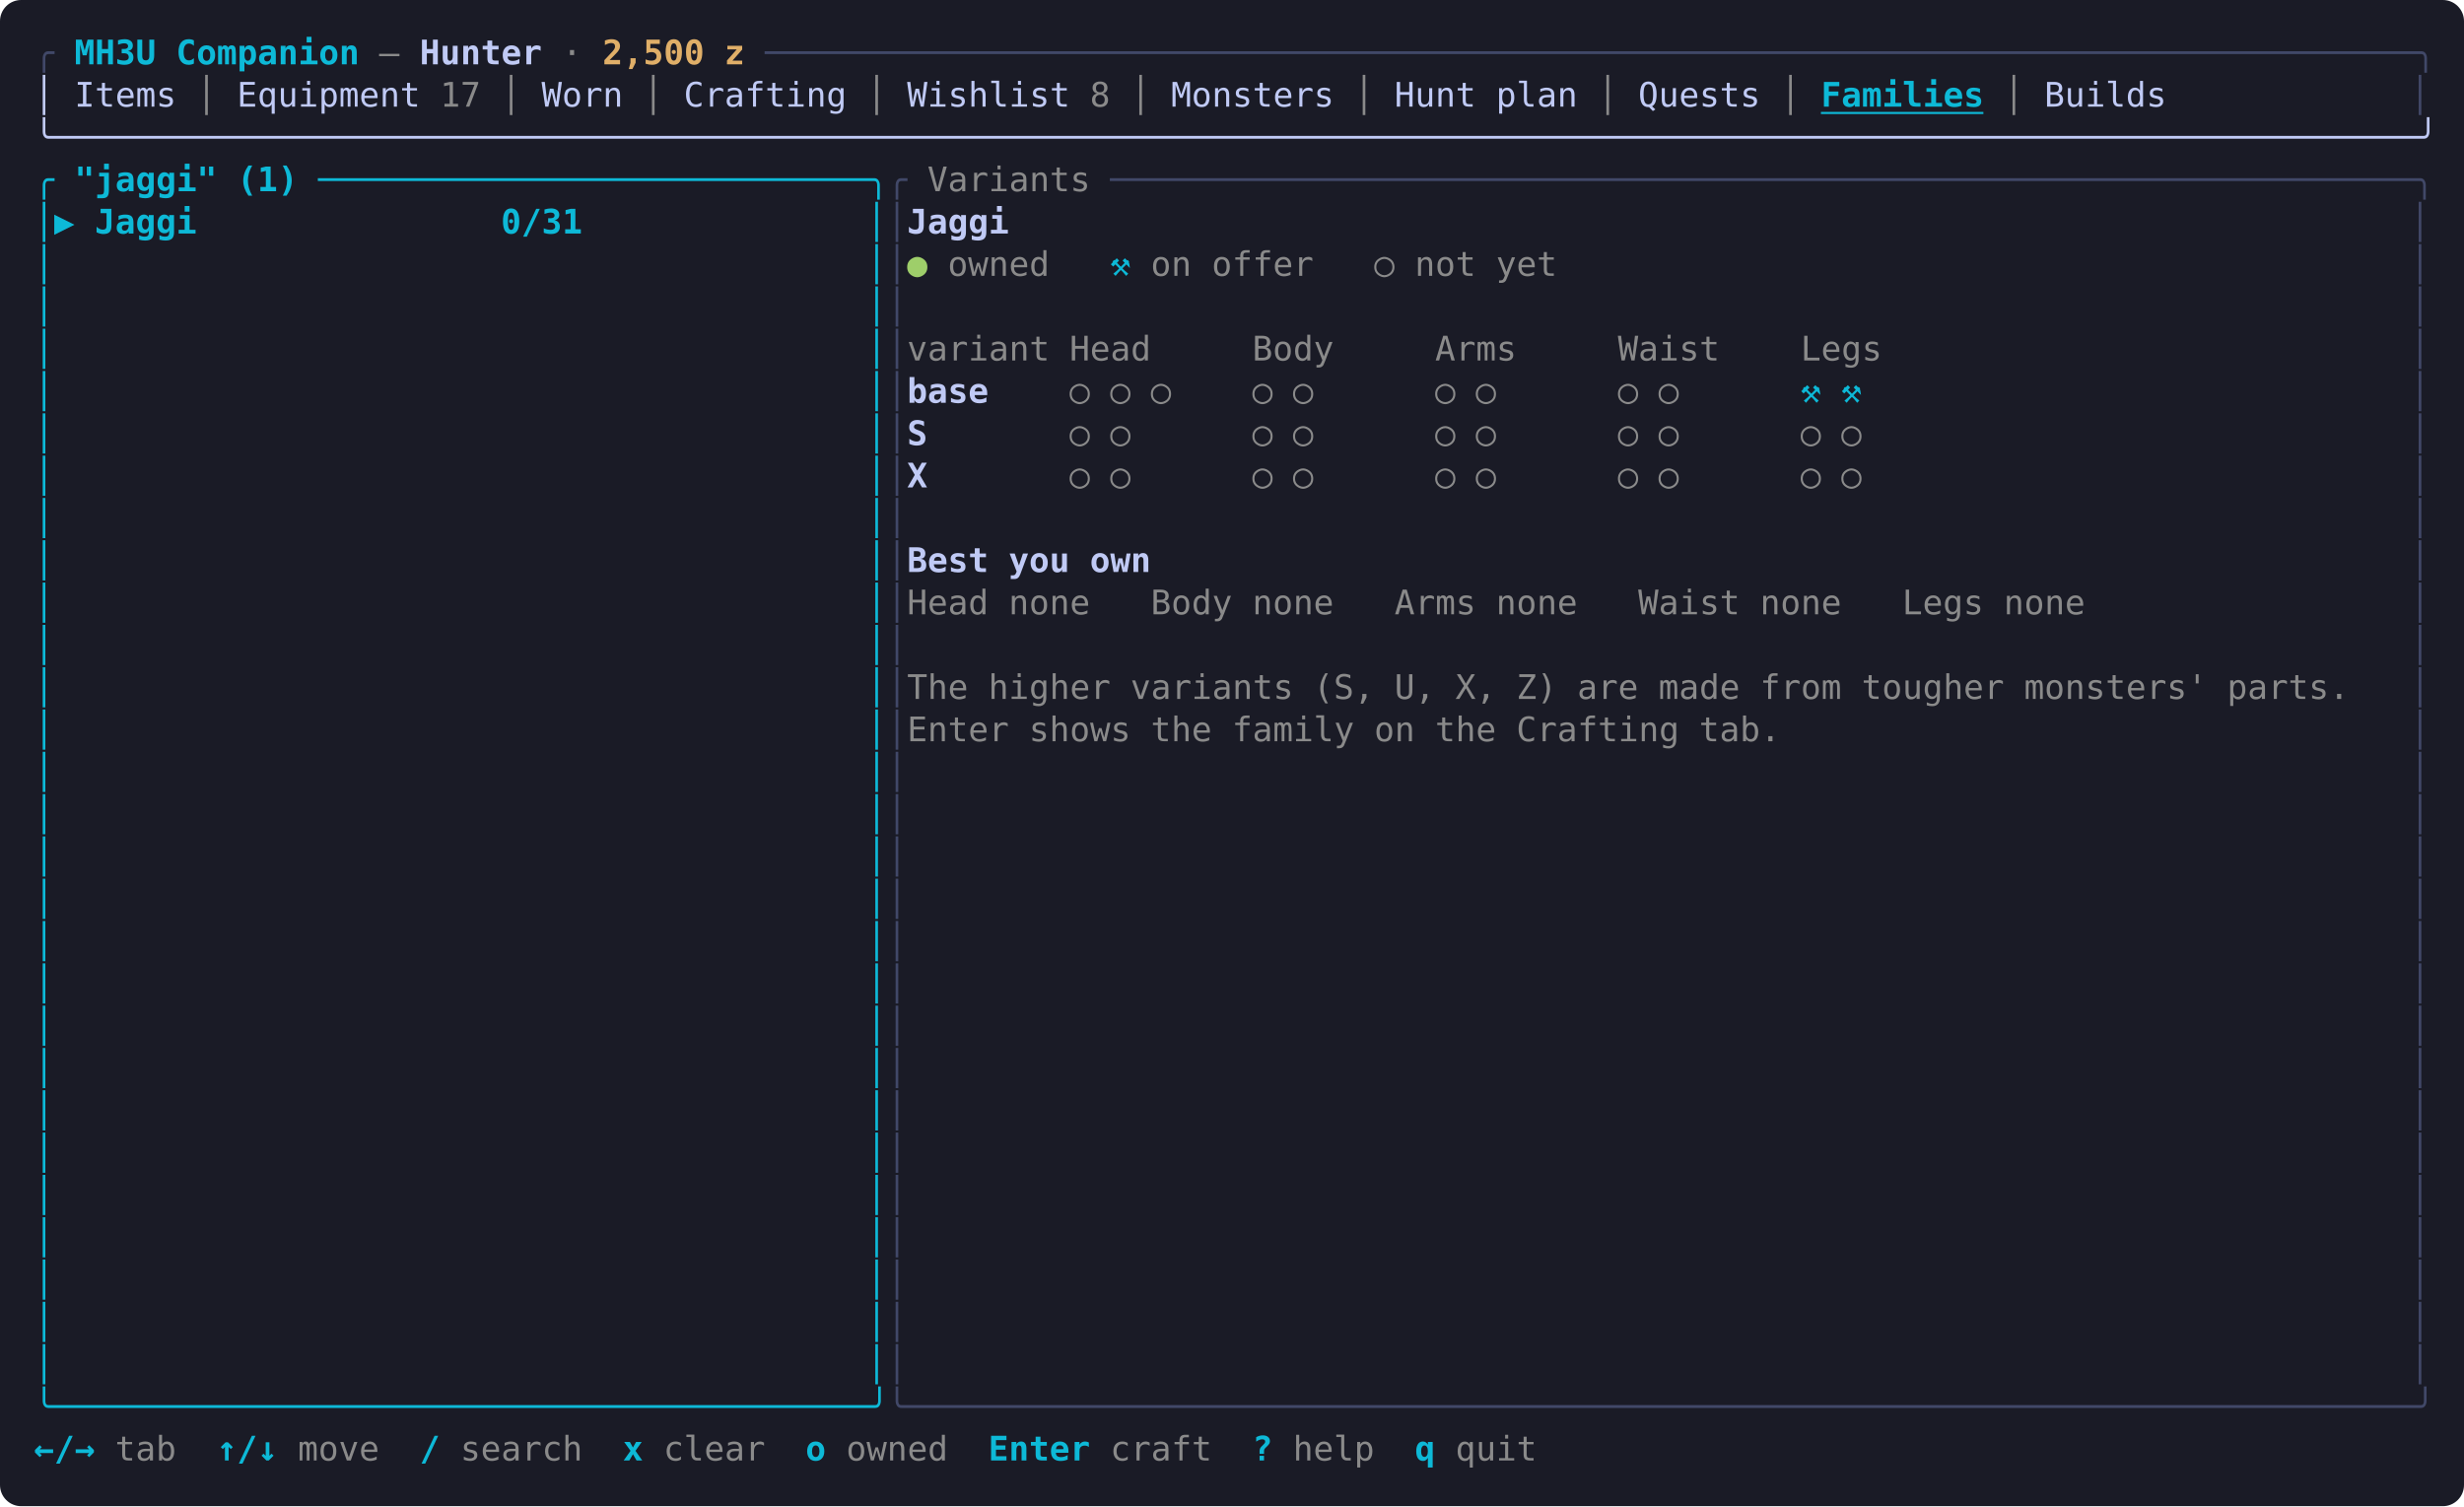
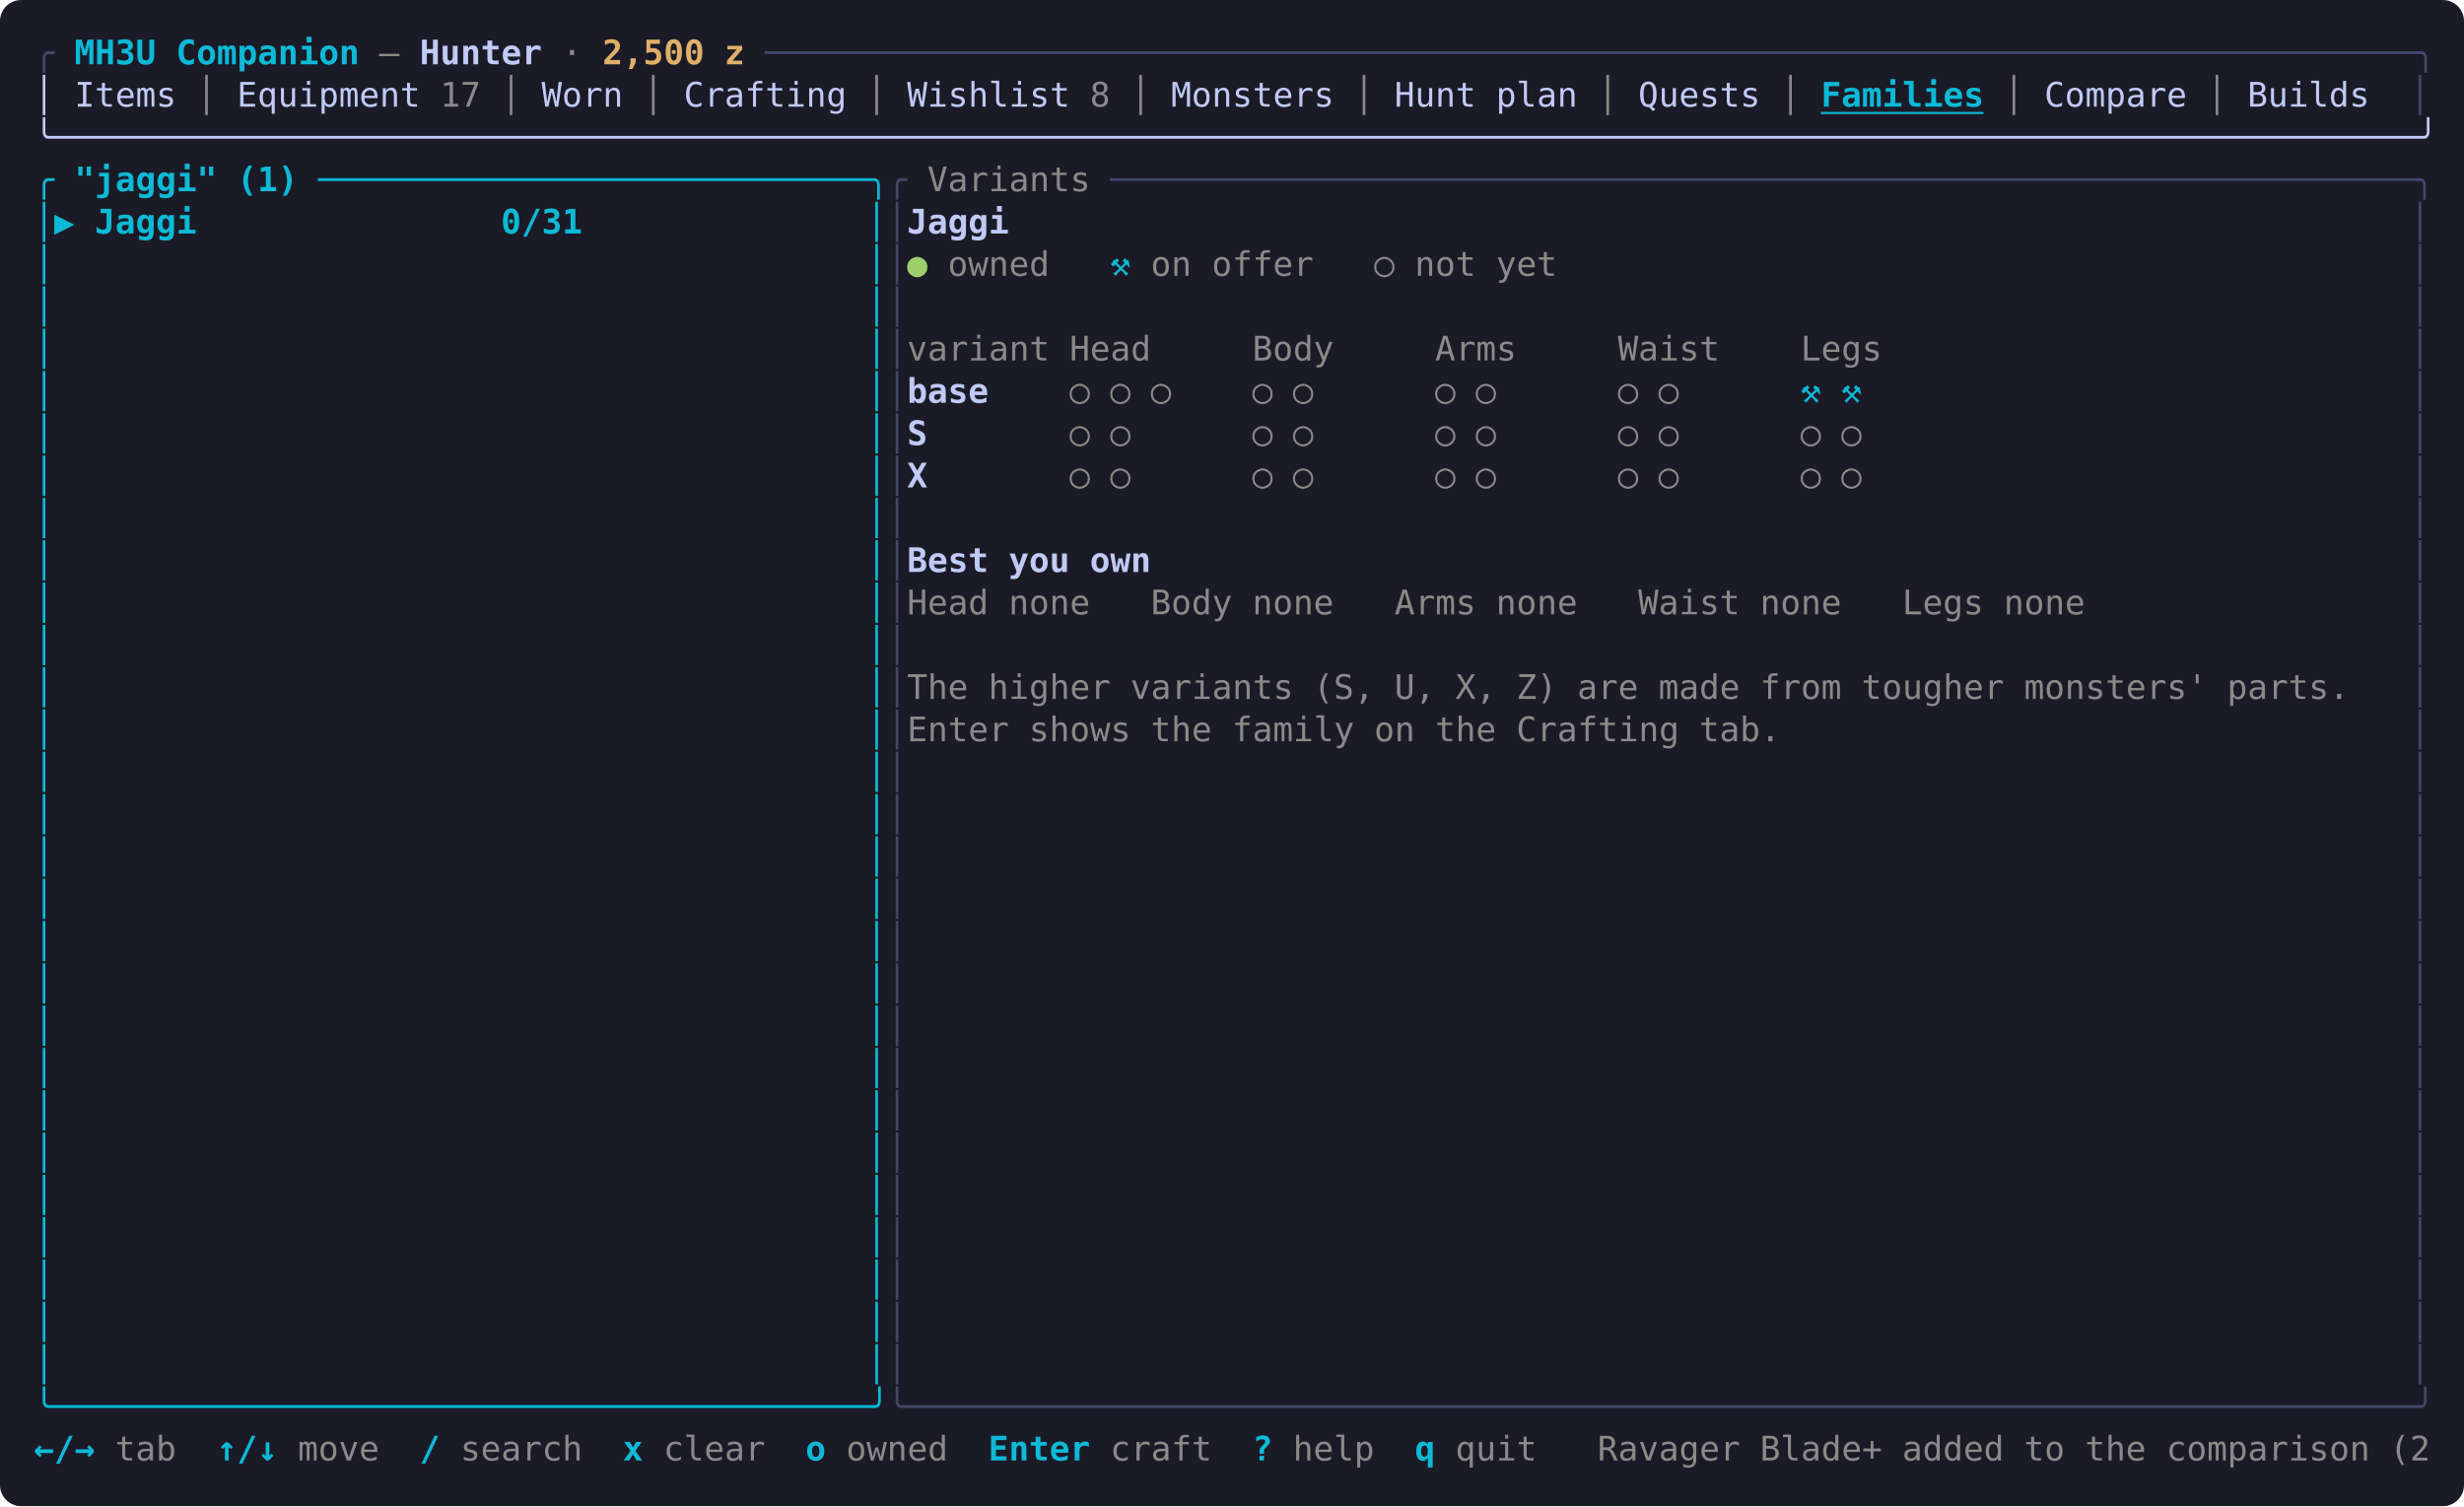
<svg xmlns="http://www.w3.org/2000/svg" width="1164.8" height="712" viewBox="0 0 1164.8 712" role="img">
  <rect width="100%" height="100%" rx="10" fill="#1a1b26" />
  <g font-family="'JetBrains Mono','JetBrainsMono Nerd Font','DejaVu Sans Mono',Menlo,Consolas,monospace" font-size="16">
    <text x="16.0" y="30.4" textLength="9.6" lengthAdjust="spacing" fill="#414868">╭</text>
    <text x="35.2" y="30.4" textLength="38.4" lengthAdjust="spacing" fill="#0db9d7" font-weight="bold">MH3U</text>
    <text x="83.2" y="30.4" textLength="86.4" lengthAdjust="spacing" fill="#0db9d7" font-weight="bold">Companion</text>
    <text x="179.2" y="30.4" textLength="9.6" lengthAdjust="spacing" fill="#8a8a8a">—</text>
    <text x="198.4" y="30.4" textLength="57.6" lengthAdjust="spacing" fill="#c0caf5" font-weight="bold">Hunter</text>
    <text x="265.6" y="30.4" textLength="9.6" lengthAdjust="spacing" fill="#8a8a8a">·</text>
    <text x="284.8" y="30.4" textLength="48.0" lengthAdjust="spacing" fill="#e0af68" font-weight="bold">2,500</text>
    <text x="342.4" y="30.4" textLength="9.6" lengthAdjust="spacing" fill="#e0af68" font-weight="bold">z</text>
    <text x="361.6" y="30.4" textLength="787.2" lengthAdjust="spacing" fill="#414868">─────────────────────────────────────────────────────────────────────────────────╮</text>
    <text x="16.0" y="50.4" textLength="9.6" lengthAdjust="spacing" fill="#c0caf5">│</text>
    <text x="35.2" y="50.4" textLength="48.0" lengthAdjust="spacing" fill="#c0caf5">Items</text>
    <text x="92.8" y="50.4" textLength="9.6" lengthAdjust="spacing" fill="#8a8a8a">│</text>
    <text x="112.0" y="50.4" textLength="86.4" lengthAdjust="spacing" fill="#c0caf5">Equipment</text>
    <text x="208.0" y="50.4" textLength="19.2" lengthAdjust="spacing" fill="#8a8a8a">17</text>
    <text x="236.8" y="50.4" textLength="9.6" lengthAdjust="spacing" fill="#8a8a8a">│</text>
    <text x="256.0" y="50.4" textLength="38.4" lengthAdjust="spacing" fill="#c0caf5">Worn</text>
    <text x="304.0" y="50.4" textLength="9.6" lengthAdjust="spacing" fill="#8a8a8a">│</text>
    <text x="323.2" y="50.4" textLength="76.8" lengthAdjust="spacing" fill="#c0caf5">Crafting</text>
    <text x="409.6" y="50.4" textLength="9.6" lengthAdjust="spacing" fill="#8a8a8a">│</text>
    <text x="428.8" y="50.4" textLength="76.8" lengthAdjust="spacing" fill="#c0caf5">Wishlist</text>
    <text x="515.2" y="50.4" textLength="9.6" lengthAdjust="spacing" fill="#8a8a8a">8</text>
    <text x="534.4" y="50.4" textLength="9.6" lengthAdjust="spacing" fill="#8a8a8a">│</text>
    <text x="553.6" y="50.4" textLength="76.8" lengthAdjust="spacing" fill="#c0caf5">Monsters</text>
    <text x="640.0" y="50.4" textLength="9.6" lengthAdjust="spacing" fill="#8a8a8a">│</text>
    <text x="659.2" y="50.4" textLength="38.4" lengthAdjust="spacing" fill="#c0caf5">Hunt</text>
    <text x="707.2" y="50.4" textLength="38.4" lengthAdjust="spacing" fill="#c0caf5">plan</text>
    <text x="755.2" y="50.4" textLength="9.6" lengthAdjust="spacing" fill="#8a8a8a">│</text>
    <text x="774.4" y="50.4" textLength="57.6" lengthAdjust="spacing" fill="#c0caf5">Quests</text>
    <text x="841.6" y="50.4" textLength="9.6" lengthAdjust="spacing" fill="#8a8a8a">│</text>
    <text x="860.8" y="50.4" textLength="76.8" lengthAdjust="spacing" fill="#0db9d7" font-weight="bold">Families</text>
    <line x1="860.8" y1="53.4" x2="937.6" y2="53.4" stroke="#0db9d7" stroke-width="1" />
    <text x="947.2" y="50.4" textLength="9.6" lengthAdjust="spacing" fill="#8a8a8a">│</text>
-     <text x="966.4" y="50.4" textLength="57.6" lengthAdjust="spacing" fill="#c0caf5">Builds</text>
+     <text x="966.4" y="50.4" textLength="67.2" lengthAdjust="spacing" fill="#c0caf5">Compare</text>
+     <text x="1043.2" y="50.4" textLength="9.6" lengthAdjust="spacing" fill="#8a8a8a">│</text>
+     <text x="1062.4" y="50.4" textLength="57.6" lengthAdjust="spacing" fill="#c0caf5">Builds</text>
    <text x="1139.2" y="50.4" textLength="9.6" lengthAdjust="spacing" fill="#414868">│</text>
    <text x="16.0" y="70.4" textLength="1132.8" lengthAdjust="spacing" fill="#c0caf5">╰────────────────────────────────────────────────────────────────────────────────────────────────────────────────────╯</text>
    <text x="16.0" y="90.4" textLength="9.6" lengthAdjust="spacing" fill="#0db9d7">╭</text>
    <text x="35.2" y="90.4" textLength="67.2" lengthAdjust="spacing" fill="#0db9d7" font-weight="bold">"jaggi"</text>
    <text x="112.0" y="90.4" textLength="28.8" lengthAdjust="spacing" fill="#0db9d7" font-weight="bold">(1)</text>
    <text x="150.4" y="90.4" textLength="268.8" lengthAdjust="spacing" fill="#0db9d7">───────────────────────────╮</text>
    <text x="419.2" y="90.4" textLength="9.6" lengthAdjust="spacing" fill="#414868">╭</text>
    <text x="438.4" y="90.4" textLength="76.8" lengthAdjust="spacing" fill="#8a8a8a">Variants</text>
    <text x="524.8" y="90.4" textLength="624.0" lengthAdjust="spacing" fill="#414868">────────────────────────────────────────────────────────────────╮</text>
    <text x="16.0" y="110.4" textLength="9.6" lengthAdjust="spacing" fill="#0db9d7">│</text>
    <text x="25.6" y="110.4" textLength="9.6" lengthAdjust="spacing" fill="#0db9d7" font-weight="bold">▶︎</text>
    <text x="44.8" y="110.4" textLength="48.0" lengthAdjust="spacing" fill="#0db9d7" font-weight="bold">Jaggi</text>
    <text x="236.8" y="110.4" textLength="38.4" lengthAdjust="spacing" fill="#0db9d7" font-weight="bold">0/31</text>
    <text x="409.6" y="110.4" textLength="9.6" lengthAdjust="spacing" fill="#0db9d7">│</text>
    <text x="419.2" y="110.4" textLength="9.6" lengthAdjust="spacing" fill="#414868">│</text>
    <text x="428.8" y="110.4" textLength="48.0" lengthAdjust="spacing" fill="#c0caf5" font-weight="bold">Jaggi</text>
    <text x="1139.2" y="110.4" textLength="9.6" lengthAdjust="spacing" fill="#414868">│</text>
    <text x="16.0" y="130.4" textLength="9.6" lengthAdjust="spacing" fill="#0db9d7">│</text>
    <text x="409.6" y="130.4" textLength="9.6" lengthAdjust="spacing" fill="#0db9d7">│</text>
    <text x="419.2" y="130.4" textLength="9.6" lengthAdjust="spacing" fill="#414868">│</text>
    <text x="428.8" y="130.4" textLength="9.6" lengthAdjust="spacing" fill="#9ece6a">●</text>
    <text x="448.0" y="130.4" textLength="48.0" lengthAdjust="spacing" fill="#8a8a8a">owned</text>
    <text x="524.8" y="130.4" textLength="9.6" lengthAdjust="spacing" fill="#0db9d7">⚒︎</text>
    <text x="544.0" y="130.4" textLength="19.2" lengthAdjust="spacing" fill="#8a8a8a">on</text>
    <text x="572.8" y="130.4" textLength="48.0" lengthAdjust="spacing" fill="#8a8a8a">offer</text>
    <text x="649.6" y="130.4" textLength="9.6" lengthAdjust="spacing" fill="#8a8a8a">○</text>
    <text x="668.8" y="130.4" textLength="28.8" lengthAdjust="spacing" fill="#8a8a8a">not</text>
    <text x="707.2" y="130.4" textLength="28.8" lengthAdjust="spacing" fill="#8a8a8a">yet</text>
    <text x="1139.2" y="130.4" textLength="9.6" lengthAdjust="spacing" fill="#414868">│</text>
    <text x="16.0" y="150.4" textLength="9.6" lengthAdjust="spacing" fill="#0db9d7">│</text>
    <text x="409.6" y="150.4" textLength="9.6" lengthAdjust="spacing" fill="#0db9d7">│</text>
    <text x="419.2" y="150.4" textLength="9.6" lengthAdjust="spacing" fill="#414868">│</text>
    <text x="1139.2" y="150.4" textLength="9.6" lengthAdjust="spacing" fill="#414868">│</text>
    <text x="16.0" y="170.4" textLength="9.6" lengthAdjust="spacing" fill="#0db9d7">│</text>
    <text x="409.6" y="170.4" textLength="9.6" lengthAdjust="spacing" fill="#0db9d7">│</text>
    <text x="419.2" y="170.4" textLength="9.6" lengthAdjust="spacing" fill="#414868">│</text>
    <text x="428.8" y="170.4" textLength="67.2" lengthAdjust="spacing" fill="#8a8a8a">variant</text>
    <text x="505.6" y="170.4" textLength="38.4" lengthAdjust="spacing" fill="#8a8a8a">Head</text>
    <text x="592.0" y="170.4" textLength="38.4" lengthAdjust="spacing" fill="#8a8a8a">Body</text>
    <text x="678.4" y="170.4" textLength="38.4" lengthAdjust="spacing" fill="#8a8a8a">Arms</text>
    <text x="764.8" y="170.4" textLength="48.0" lengthAdjust="spacing" fill="#8a8a8a">Waist</text>
    <text x="851.2" y="170.4" textLength="38.4" lengthAdjust="spacing" fill="#8a8a8a">Legs</text>
    <text x="1139.2" y="170.4" textLength="9.6" lengthAdjust="spacing" fill="#414868">│</text>
    <text x="16.0" y="190.4" textLength="9.6" lengthAdjust="spacing" fill="#0db9d7">│</text>
    <text x="409.6" y="190.4" textLength="9.6" lengthAdjust="spacing" fill="#0db9d7">│</text>
    <text x="419.2" y="190.4" textLength="9.6" lengthAdjust="spacing" fill="#414868">│</text>
    <text x="428.8" y="190.4" textLength="38.4" lengthAdjust="spacing" fill="#c0caf5" font-weight="bold">base</text>
    <text x="505.6" y="190.4" textLength="9.6" lengthAdjust="spacing" fill="#8a8a8a">○</text>
    <text x="524.8" y="190.4" textLength="9.6" lengthAdjust="spacing" fill="#8a8a8a">○</text>
    <text x="544.0" y="190.4" textLength="9.6" lengthAdjust="spacing" fill="#8a8a8a">○</text>
    <text x="592.0" y="190.4" textLength="9.6" lengthAdjust="spacing" fill="#8a8a8a">○</text>
    <text x="611.2" y="190.4" textLength="9.6" lengthAdjust="spacing" fill="#8a8a8a">○</text>
    <text x="678.4" y="190.4" textLength="9.6" lengthAdjust="spacing" fill="#8a8a8a">○</text>
    <text x="697.6" y="190.4" textLength="9.6" lengthAdjust="spacing" fill="#8a8a8a">○</text>
    <text x="764.8" y="190.4" textLength="9.6" lengthAdjust="spacing" fill="#8a8a8a">○</text>
    <text x="784.0" y="190.4" textLength="9.6" lengthAdjust="spacing" fill="#8a8a8a">○</text>
    <text x="851.2" y="190.4" textLength="9.6" lengthAdjust="spacing" fill="#0db9d7">⚒︎</text>
    <text x="870.4" y="190.4" textLength="9.6" lengthAdjust="spacing" fill="#0db9d7">⚒︎</text>
    <text x="1139.2" y="190.4" textLength="9.6" lengthAdjust="spacing" fill="#414868">│</text>
    <text x="16.0" y="210.4" textLength="9.6" lengthAdjust="spacing" fill="#0db9d7">│</text>
    <text x="409.6" y="210.4" textLength="9.6" lengthAdjust="spacing" fill="#0db9d7">│</text>
    <text x="419.2" y="210.4" textLength="9.6" lengthAdjust="spacing" fill="#414868">│</text>
    <text x="428.8" y="210.4" textLength="9.6" lengthAdjust="spacing" fill="#c0caf5" font-weight="bold">S</text>
    <text x="505.6" y="210.4" textLength="9.6" lengthAdjust="spacing" fill="#8a8a8a">○</text>
    <text x="524.8" y="210.4" textLength="9.6" lengthAdjust="spacing" fill="#8a8a8a">○</text>
    <text x="592.0" y="210.4" textLength="9.6" lengthAdjust="spacing" fill="#8a8a8a">○</text>
    <text x="611.2" y="210.4" textLength="9.6" lengthAdjust="spacing" fill="#8a8a8a">○</text>
    <text x="678.4" y="210.4" textLength="9.6" lengthAdjust="spacing" fill="#8a8a8a">○</text>
    <text x="697.6" y="210.4" textLength="9.6" lengthAdjust="spacing" fill="#8a8a8a">○</text>
    <text x="764.8" y="210.4" textLength="9.6" lengthAdjust="spacing" fill="#8a8a8a">○</text>
    <text x="784.0" y="210.4" textLength="9.6" lengthAdjust="spacing" fill="#8a8a8a">○</text>
    <text x="851.2" y="210.4" textLength="9.6" lengthAdjust="spacing" fill="#8a8a8a">○</text>
    <text x="870.4" y="210.4" textLength="9.6" lengthAdjust="spacing" fill="#8a8a8a">○</text>
    <text x="1139.2" y="210.4" textLength="9.6" lengthAdjust="spacing" fill="#414868">│</text>
    <text x="16.0" y="230.4" textLength="9.6" lengthAdjust="spacing" fill="#0db9d7">│</text>
    <text x="409.6" y="230.4" textLength="9.6" lengthAdjust="spacing" fill="#0db9d7">│</text>
    <text x="419.2" y="230.4" textLength="9.6" lengthAdjust="spacing" fill="#414868">│</text>
    <text x="428.8" y="230.4" textLength="9.6" lengthAdjust="spacing" fill="#c0caf5" font-weight="bold">X</text>
    <text x="505.6" y="230.4" textLength="9.6" lengthAdjust="spacing" fill="#8a8a8a">○</text>
    <text x="524.8" y="230.4" textLength="9.6" lengthAdjust="spacing" fill="#8a8a8a">○</text>
    <text x="592.0" y="230.4" textLength="9.6" lengthAdjust="spacing" fill="#8a8a8a">○</text>
    <text x="611.2" y="230.4" textLength="9.6" lengthAdjust="spacing" fill="#8a8a8a">○</text>
    <text x="678.4" y="230.4" textLength="9.6" lengthAdjust="spacing" fill="#8a8a8a">○</text>
    <text x="697.6" y="230.4" textLength="9.6" lengthAdjust="spacing" fill="#8a8a8a">○</text>
    <text x="764.8" y="230.4" textLength="9.6" lengthAdjust="spacing" fill="#8a8a8a">○</text>
    <text x="784.0" y="230.4" textLength="9.6" lengthAdjust="spacing" fill="#8a8a8a">○</text>
    <text x="851.2" y="230.4" textLength="9.6" lengthAdjust="spacing" fill="#8a8a8a">○</text>
    <text x="870.4" y="230.4" textLength="9.6" lengthAdjust="spacing" fill="#8a8a8a">○</text>
    <text x="1139.2" y="230.4" textLength="9.6" lengthAdjust="spacing" fill="#414868">│</text>
    <text x="16.0" y="250.4" textLength="9.6" lengthAdjust="spacing" fill="#0db9d7">│</text>
    <text x="409.6" y="250.4" textLength="9.6" lengthAdjust="spacing" fill="#0db9d7">│</text>
    <text x="419.2" y="250.4" textLength="9.6" lengthAdjust="spacing" fill="#414868">│</text>
    <text x="1139.2" y="250.4" textLength="9.6" lengthAdjust="spacing" fill="#414868">│</text>
    <text x="16.0" y="270.4" textLength="9.6" lengthAdjust="spacing" fill="#0db9d7">│</text>
    <text x="409.6" y="270.4" textLength="9.6" lengthAdjust="spacing" fill="#0db9d7">│</text>
    <text x="419.2" y="270.4" textLength="9.6" lengthAdjust="spacing" fill="#414868">│</text>
    <text x="428.8" y="270.4" textLength="38.4" lengthAdjust="spacing" fill="#c0caf5" font-weight="bold">Best</text>
    <text x="476.8" y="270.4" textLength="28.8" lengthAdjust="spacing" fill="#c0caf5" font-weight="bold">you</text>
    <text x="515.2" y="270.4" textLength="28.8" lengthAdjust="spacing" fill="#c0caf5" font-weight="bold">own</text>
    <text x="1139.2" y="270.4" textLength="9.6" lengthAdjust="spacing" fill="#414868">│</text>
    <text x="16.0" y="290.4" textLength="9.6" lengthAdjust="spacing" fill="#0db9d7">│</text>
    <text x="409.6" y="290.4" textLength="9.6" lengthAdjust="spacing" fill="#0db9d7">│</text>
    <text x="419.2" y="290.4" textLength="9.6" lengthAdjust="spacing" fill="#414868">│</text>
    <text x="428.8" y="290.4" textLength="38.4" lengthAdjust="spacing" fill="#8a8a8a">Head</text>
    <text x="476.8" y="290.4" textLength="38.4" lengthAdjust="spacing" fill="#8a8a8a">none</text>
    <text x="544.0" y="290.4" textLength="38.4" lengthAdjust="spacing" fill="#8a8a8a">Body</text>
    <text x="592.0" y="290.4" textLength="38.4" lengthAdjust="spacing" fill="#8a8a8a">none</text>
    <text x="659.2" y="290.4" textLength="38.4" lengthAdjust="spacing" fill="#8a8a8a">Arms</text>
    <text x="707.2" y="290.4" textLength="38.4" lengthAdjust="spacing" fill="#8a8a8a">none</text>
    <text x="774.4" y="290.4" textLength="48.0" lengthAdjust="spacing" fill="#8a8a8a">Waist</text>
    <text x="832.0" y="290.4" textLength="38.4" lengthAdjust="spacing" fill="#8a8a8a">none</text>
    <text x="899.2" y="290.4" textLength="38.4" lengthAdjust="spacing" fill="#8a8a8a">Legs</text>
    <text x="947.2" y="290.4" textLength="38.4" lengthAdjust="spacing" fill="#8a8a8a">none</text>
    <text x="1139.2" y="290.4" textLength="9.6" lengthAdjust="spacing" fill="#414868">│</text>
    <text x="16.0" y="310.4" textLength="9.6" lengthAdjust="spacing" fill="#0db9d7">│</text>
    <text x="409.6" y="310.4" textLength="9.6" lengthAdjust="spacing" fill="#0db9d7">│</text>
    <text x="419.2" y="310.4" textLength="9.6" lengthAdjust="spacing" fill="#414868">│</text>
    <text x="1139.2" y="310.4" textLength="9.6" lengthAdjust="spacing" fill="#414868">│</text>
    <text x="16.0" y="330.4" textLength="9.6" lengthAdjust="spacing" fill="#0db9d7">│</text>
    <text x="409.6" y="330.4" textLength="9.6" lengthAdjust="spacing" fill="#0db9d7">│</text>
    <text x="419.2" y="330.4" textLength="9.6" lengthAdjust="spacing" fill="#414868">│</text>
    <text x="428.8" y="330.4" textLength="28.8" lengthAdjust="spacing" fill="#8a8a8a">The</text>
    <text x="467.2" y="330.4" textLength="57.6" lengthAdjust="spacing" fill="#8a8a8a">higher</text>
    <text x="534.4" y="330.4" textLength="76.8" lengthAdjust="spacing" fill="#8a8a8a">variants</text>
    <text x="620.8" y="330.4" textLength="28.8" lengthAdjust="spacing" fill="#8a8a8a">(S,</text>
    <text x="659.2" y="330.4" textLength="19.2" lengthAdjust="spacing" fill="#8a8a8a">U,</text>
    <text x="688.0" y="330.4" textLength="19.2" lengthAdjust="spacing" fill="#8a8a8a">X,</text>
    <text x="716.8" y="330.4" textLength="19.2" lengthAdjust="spacing" fill="#8a8a8a">Z)</text>
    <text x="745.6" y="330.4" textLength="28.8" lengthAdjust="spacing" fill="#8a8a8a">are</text>
    <text x="784.0" y="330.4" textLength="38.4" lengthAdjust="spacing" fill="#8a8a8a">made</text>
    <text x="832.0" y="330.4" textLength="38.4" lengthAdjust="spacing" fill="#8a8a8a">from</text>
    <text x="880.0" y="330.4" textLength="67.2" lengthAdjust="spacing" fill="#8a8a8a">tougher</text>
    <text x="956.8" y="330.4" textLength="86.4" lengthAdjust="spacing" fill="#8a8a8a">monsters'</text>
    <text x="1052.8" y="330.4" textLength="57.6" lengthAdjust="spacing" fill="#8a8a8a">parts.</text>
    <text x="1139.2" y="330.4" textLength="9.6" lengthAdjust="spacing" fill="#414868">│</text>
    <text x="16.0" y="350.4" textLength="9.6" lengthAdjust="spacing" fill="#0db9d7">│</text>
    <text x="409.6" y="350.4" textLength="9.6" lengthAdjust="spacing" fill="#0db9d7">│</text>
    <text x="419.2" y="350.4" textLength="9.6" lengthAdjust="spacing" fill="#414868">│</text>
    <text x="428.8" y="350.4" textLength="48.0" lengthAdjust="spacing" fill="#8a8a8a">Enter</text>
    <text x="486.4" y="350.4" textLength="48.0" lengthAdjust="spacing" fill="#8a8a8a">shows</text>
    <text x="544.0" y="350.4" textLength="28.8" lengthAdjust="spacing" fill="#8a8a8a">the</text>
    <text x="582.4" y="350.4" textLength="57.6" lengthAdjust="spacing" fill="#8a8a8a">family</text>
    <text x="649.6" y="350.4" textLength="19.2" lengthAdjust="spacing" fill="#8a8a8a">on</text>
    <text x="678.4" y="350.4" textLength="28.8" lengthAdjust="spacing" fill="#8a8a8a">the</text>
    <text x="716.8" y="350.4" textLength="76.8" lengthAdjust="spacing" fill="#8a8a8a">Crafting</text>
    <text x="803.2" y="350.4" textLength="38.4" lengthAdjust="spacing" fill="#8a8a8a">tab.</text>
    <text x="1139.2" y="350.4" textLength="9.6" lengthAdjust="spacing" fill="#414868">│</text>
    <text x="16.0" y="370.4" textLength="9.6" lengthAdjust="spacing" fill="#0db9d7">│</text>
    <text x="409.6" y="370.4" textLength="9.6" lengthAdjust="spacing" fill="#0db9d7">│</text>
    <text x="419.2" y="370.4" textLength="9.6" lengthAdjust="spacing" fill="#414868">│</text>
    <text x="1139.2" y="370.4" textLength="9.6" lengthAdjust="spacing" fill="#414868">│</text>
    <text x="16.0" y="390.4" textLength="9.6" lengthAdjust="spacing" fill="#0db9d7">│</text>
    <text x="409.6" y="390.4" textLength="9.6" lengthAdjust="spacing" fill="#0db9d7">│</text>
    <text x="419.2" y="390.4" textLength="9.6" lengthAdjust="spacing" fill="#414868">│</text>
    <text x="1139.2" y="390.4" textLength="9.6" lengthAdjust="spacing" fill="#414868">│</text>
    <text x="16.0" y="410.4" textLength="9.6" lengthAdjust="spacing" fill="#0db9d7">│</text>
    <text x="409.6" y="410.4" textLength="9.6" lengthAdjust="spacing" fill="#0db9d7">│</text>
    <text x="419.2" y="410.4" textLength="9.6" lengthAdjust="spacing" fill="#414868">│</text>
    <text x="1139.2" y="410.4" textLength="9.6" lengthAdjust="spacing" fill="#414868">│</text>
    <text x="16.0" y="430.4" textLength="9.6" lengthAdjust="spacing" fill="#0db9d7">│</text>
    <text x="409.6" y="430.4" textLength="9.6" lengthAdjust="spacing" fill="#0db9d7">│</text>
    <text x="419.2" y="430.4" textLength="9.6" lengthAdjust="spacing" fill="#414868">│</text>
    <text x="1139.2" y="430.4" textLength="9.6" lengthAdjust="spacing" fill="#414868">│</text>
    <text x="16.0" y="450.4" textLength="9.6" lengthAdjust="spacing" fill="#0db9d7">│</text>
    <text x="409.6" y="450.4" textLength="9.6" lengthAdjust="spacing" fill="#0db9d7">│</text>
    <text x="419.2" y="450.4" textLength="9.6" lengthAdjust="spacing" fill="#414868">│</text>
    <text x="1139.2" y="450.4" textLength="9.6" lengthAdjust="spacing" fill="#414868">│</text>
    <text x="16.0" y="470.4" textLength="9.6" lengthAdjust="spacing" fill="#0db9d7">│</text>
    <text x="409.6" y="470.4" textLength="9.6" lengthAdjust="spacing" fill="#0db9d7">│</text>
    <text x="419.2" y="470.4" textLength="9.6" lengthAdjust="spacing" fill="#414868">│</text>
    <text x="1139.2" y="470.4" textLength="9.6" lengthAdjust="spacing" fill="#414868">│</text>
    <text x="16.0" y="490.4" textLength="9.6" lengthAdjust="spacing" fill="#0db9d7">│</text>
    <text x="409.6" y="490.4" textLength="9.6" lengthAdjust="spacing" fill="#0db9d7">│</text>
    <text x="419.2" y="490.4" textLength="9.6" lengthAdjust="spacing" fill="#414868">│</text>
    <text x="1139.2" y="490.4" textLength="9.6" lengthAdjust="spacing" fill="#414868">│</text>
    <text x="16.0" y="510.4" textLength="9.6" lengthAdjust="spacing" fill="#0db9d7">│</text>
    <text x="409.6" y="510.4" textLength="9.6" lengthAdjust="spacing" fill="#0db9d7">│</text>
    <text x="419.2" y="510.4" textLength="9.6" lengthAdjust="spacing" fill="#414868">│</text>
    <text x="1139.2" y="510.4" textLength="9.6" lengthAdjust="spacing" fill="#414868">│</text>
    <text x="16.0" y="530.4" textLength="9.6" lengthAdjust="spacing" fill="#0db9d7">│</text>
    <text x="409.6" y="530.4" textLength="9.6" lengthAdjust="spacing" fill="#0db9d7">│</text>
    <text x="419.2" y="530.4" textLength="9.6" lengthAdjust="spacing" fill="#414868">│</text>
    <text x="1139.2" y="530.4" textLength="9.6" lengthAdjust="spacing" fill="#414868">│</text>
    <text x="16.0" y="550.4" textLength="9.6" lengthAdjust="spacing" fill="#0db9d7">│</text>
    <text x="409.6" y="550.4" textLength="9.6" lengthAdjust="spacing" fill="#0db9d7">│</text>
    <text x="419.2" y="550.4" textLength="9.6" lengthAdjust="spacing" fill="#414868">│</text>
    <text x="1139.2" y="550.4" textLength="9.6" lengthAdjust="spacing" fill="#414868">│</text>
    <text x="16.0" y="570.4" textLength="9.6" lengthAdjust="spacing" fill="#0db9d7">│</text>
    <text x="409.6" y="570.4" textLength="9.6" lengthAdjust="spacing" fill="#0db9d7">│</text>
    <text x="419.2" y="570.4" textLength="9.6" lengthAdjust="spacing" fill="#414868">│</text>
    <text x="1139.2" y="570.4" textLength="9.6" lengthAdjust="spacing" fill="#414868">│</text>
    <text x="16.0" y="590.4" textLength="9.6" lengthAdjust="spacing" fill="#0db9d7">│</text>
    <text x="409.6" y="590.4" textLength="9.6" lengthAdjust="spacing" fill="#0db9d7">│</text>
    <text x="419.2" y="590.4" textLength="9.6" lengthAdjust="spacing" fill="#414868">│</text>
    <text x="1139.2" y="590.4" textLength="9.6" lengthAdjust="spacing" fill="#414868">│</text>
    <text x="16.0" y="610.4" textLength="9.6" lengthAdjust="spacing" fill="#0db9d7">│</text>
    <text x="409.6" y="610.4" textLength="9.6" lengthAdjust="spacing" fill="#0db9d7">│</text>
    <text x="419.2" y="610.4" textLength="9.6" lengthAdjust="spacing" fill="#414868">│</text>
    <text x="1139.2" y="610.4" textLength="9.6" lengthAdjust="spacing" fill="#414868">│</text>
    <text x="16.0" y="630.4" textLength="9.6" lengthAdjust="spacing" fill="#0db9d7">│</text>
    <text x="409.6" y="630.4" textLength="9.6" lengthAdjust="spacing" fill="#0db9d7">│</text>
    <text x="419.2" y="630.4" textLength="9.6" lengthAdjust="spacing" fill="#414868">│</text>
    <text x="1139.2" y="630.4" textLength="9.6" lengthAdjust="spacing" fill="#414868">│</text>
    <text x="16.0" y="650.4" textLength="9.6" lengthAdjust="spacing" fill="#0db9d7">│</text>
    <text x="409.6" y="650.4" textLength="9.6" lengthAdjust="spacing" fill="#0db9d7">│</text>
    <text x="419.2" y="650.4" textLength="9.6" lengthAdjust="spacing" fill="#414868">│</text>
    <text x="1139.2" y="650.4" textLength="9.6" lengthAdjust="spacing" fill="#414868">│</text>
    <text x="16.0" y="670.4" textLength="403.2" lengthAdjust="spacing" fill="#0db9d7">╰────────────────────────────────────────╯</text>
    <text x="419.2" y="670.4" textLength="729.6" lengthAdjust="spacing" fill="#414868">╰──────────────────────────────────────────────────────────────────────────╯</text>
    <text x="16.0" y="690.4" textLength="28.8" lengthAdjust="spacing" fill="#0db9d7" font-weight="bold">←/→</text>
    <text x="54.4" y="690.4" textLength="28.8" lengthAdjust="spacing" fill="#8a8a8a">tab</text>
    <text x="102.4" y="690.4" textLength="28.8" lengthAdjust="spacing" fill="#0db9d7" font-weight="bold">↑/↓</text>
    <text x="140.8" y="690.4" textLength="38.4" lengthAdjust="spacing" fill="#8a8a8a">move</text>
    <text x="198.4" y="690.4" textLength="9.6" lengthAdjust="spacing" fill="#0db9d7" font-weight="bold">/</text>
    <text x="217.6" y="690.4" textLength="57.6" lengthAdjust="spacing" fill="#8a8a8a">search</text>
    <text x="294.4" y="690.4" textLength="9.6" lengthAdjust="spacing" fill="#0db9d7" font-weight="bold">x</text>
    <text x="313.6" y="690.4" textLength="48.0" lengthAdjust="spacing" fill="#8a8a8a">clear</text>
    <text x="380.8" y="690.4" textLength="9.6" lengthAdjust="spacing" fill="#0db9d7" font-weight="bold">o</text>
    <text x="400.0" y="690.4" textLength="48.0" lengthAdjust="spacing" fill="#8a8a8a">owned</text>
    <text x="467.2" y="690.4" textLength="48.0" lengthAdjust="spacing" fill="#0db9d7" font-weight="bold">Enter</text>
    <text x="524.8" y="690.4" textLength="48.0" lengthAdjust="spacing" fill="#8a8a8a">craft</text>
    <text x="592.0" y="690.4" textLength="9.6" lengthAdjust="spacing" fill="#0db9d7" font-weight="bold">?</text>
    <text x="611.2" y="690.4" textLength="38.4" lengthAdjust="spacing" fill="#8a8a8a">help</text>
    <text x="668.8" y="690.4" textLength="9.6" lengthAdjust="spacing" fill="#0db9d7" font-weight="bold">q</text>
    <text x="688.0" y="690.4" textLength="38.4" lengthAdjust="spacing" fill="#8a8a8a">quit</text>
+     <text x="755.2" y="690.4" textLength="67.2" lengthAdjust="spacing" fill="#8a8a8a">Ravager</text>
+     <text x="832.0" y="690.4" textLength="57.6" lengthAdjust="spacing" fill="#8a8a8a">Blade+</text>
+     <text x="899.2" y="690.4" textLength="48.0" lengthAdjust="spacing" fill="#8a8a8a">added</text>
+     <text x="956.8" y="690.4" textLength="19.2" lengthAdjust="spacing" fill="#8a8a8a">to</text>
+     <text x="985.6" y="690.4" textLength="28.8" lengthAdjust="spacing" fill="#8a8a8a">the</text>
+     <text x="1024.0" y="690.4" textLength="96.0" lengthAdjust="spacing" fill="#8a8a8a">comparison</text>
+     <text x="1129.6" y="690.4" textLength="19.2" lengthAdjust="spacing" fill="#8a8a8a">(2</text>
  </g>
</svg>
